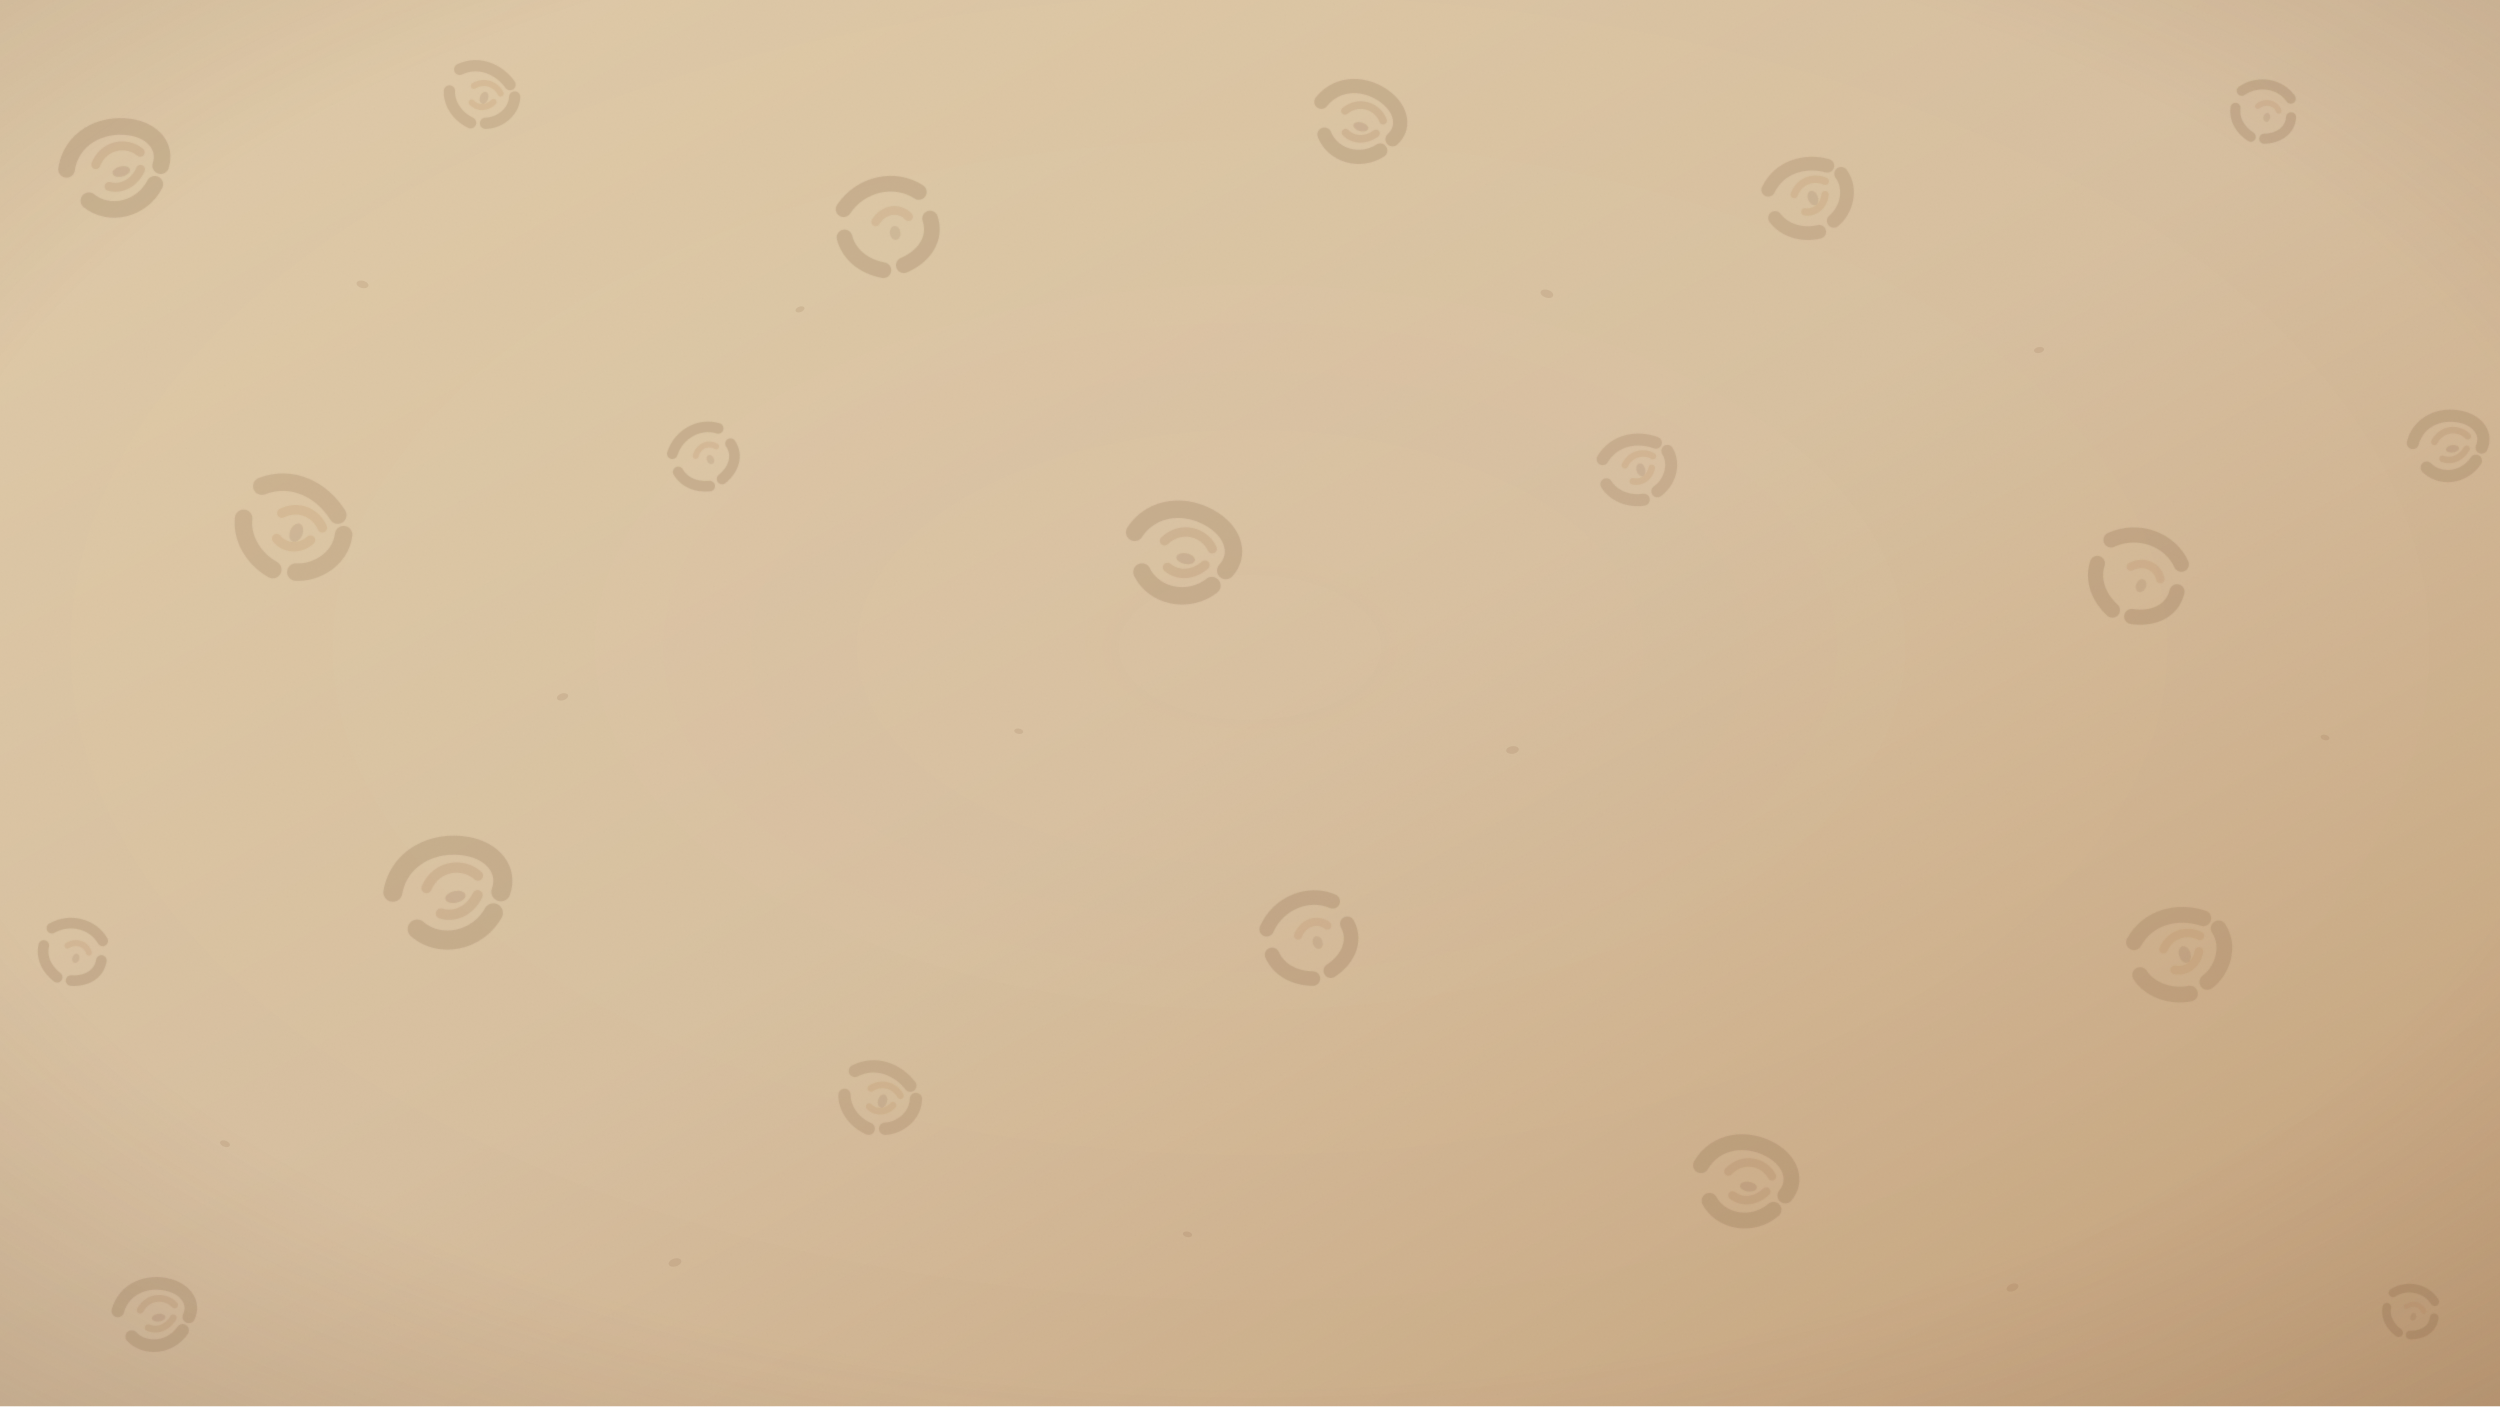
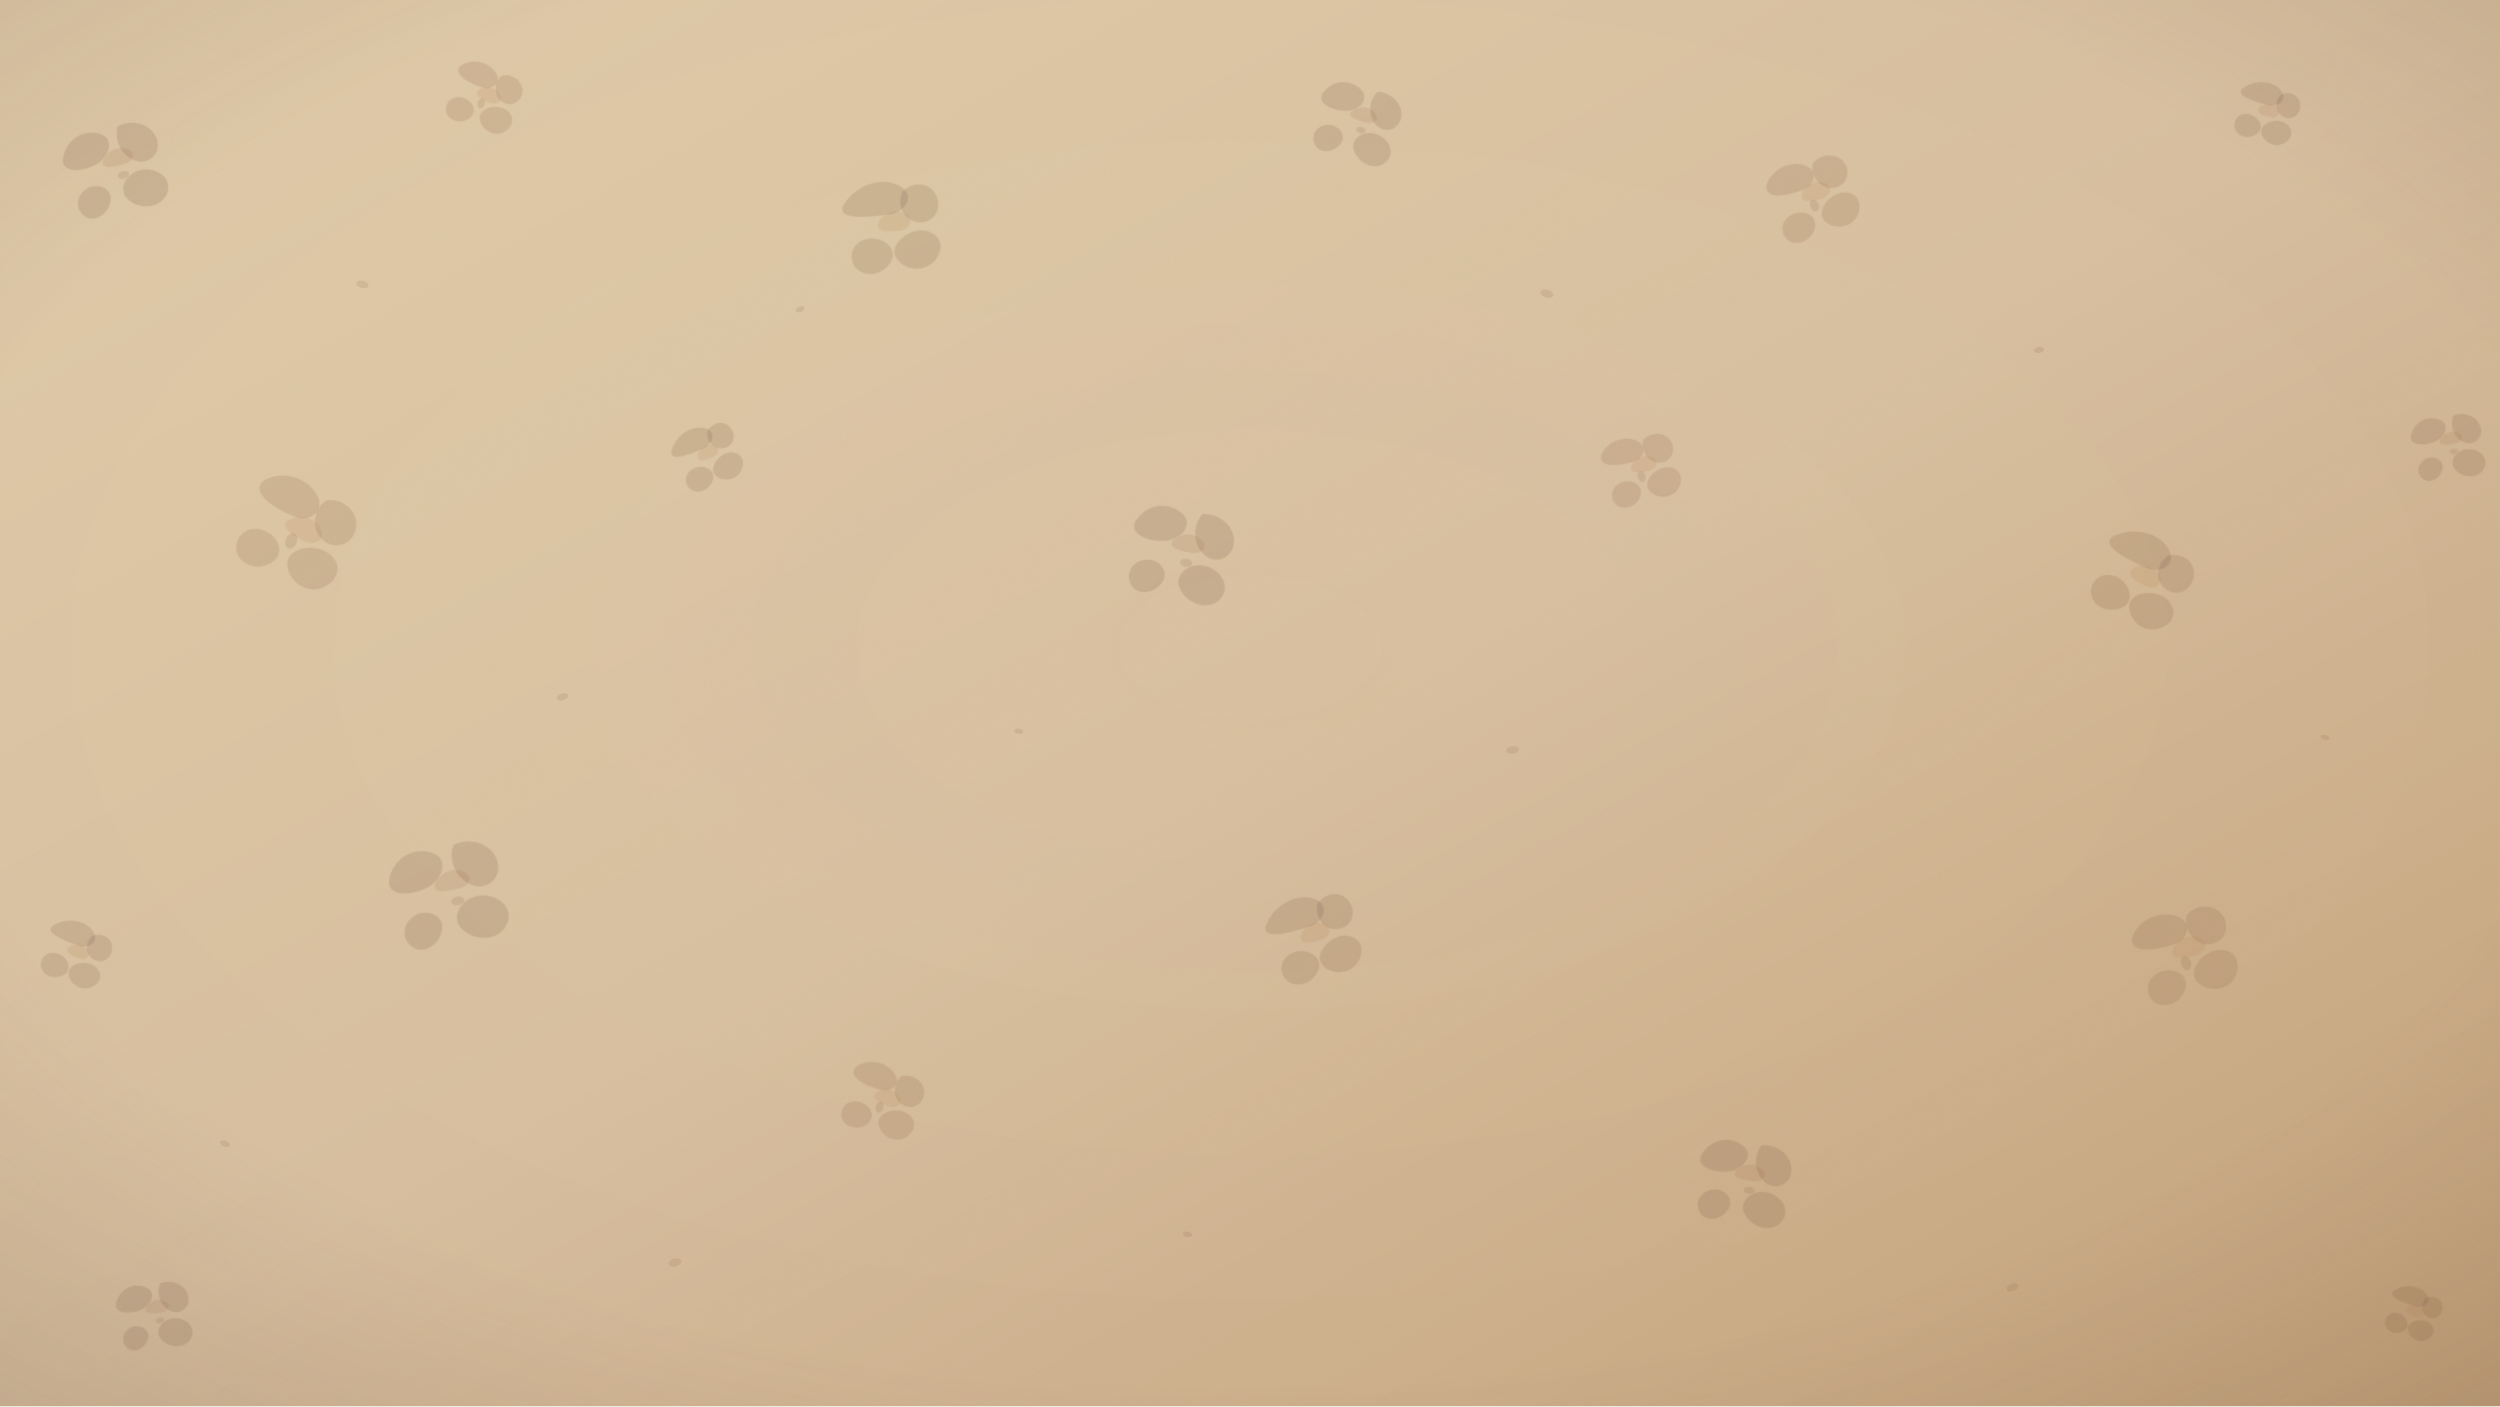
<svg xmlns="http://www.w3.org/2000/svg" viewBox="0 0 1600 900" preserveAspectRatio="xMidYMid slice">
  <defs>
    <linearGradient id="sand" x1="0" y1="0" x2="1" y2="1">
      <stop offset="0" stop-color="#e1ccaa" />
      <stop offset="0.5" stop-color="#d8c0a0" />
      <stop offset="1" stop-color="#c5a27b" />
    </linearGradient>
    <radialGradient id="edge" cx="50%" cy="46%" r="78%">
      <stop offset="0" stop-color="#fff5df" stop-opacity="0" />
      <stop offset="0.68" stop-color="#6e4c35" stop-opacity="0.02" />
      <stop offset="1" stop-color="#5c402e" stop-opacity="0.2" />
    </radialGradient>
    <filter id="grain" x="-8%" y="-8%" width="116%" height="116%">
      <feTurbulence type="fractalNoise" baseFrequency="0.7" numOctaves="2" seed="31" />
      <feColorMatrix type="saturate" values="0" />
      <feComponentTransfer>
        <feFuncA type="table" tableValues="0 0.055" />
      </feComponentTransfer>
    </filter>
    <filter id="soft" x="-12%" y="-12%" width="124%" height="124%">
      <feGaussianBlur stdDeviation="0.55" />
    </filter>
-     <g id="spot-a" fill="none" stroke-linecap="round" stroke-linejoin="round">
-       <path d="M-42-10C-33-32-8-39 14-30C31-23 38-8 30 5" stroke="#76543c" stroke-width="13" opacity=".2" />
-       <path d="M22 18C7 35-19 34-31 18" stroke="#76543c" stroke-width="13" opacity=".2" />
-       <path d="M-19-8C-9-22 9-20 17-9" stroke="#9a6d47" stroke-width="7" opacity=".18" />
-       <path d="M14 4C7 13-4 16-13 11" stroke="#9a6d47" stroke-width="7" opacity=".18" />
-       <ellipse cx="-1" cy="2" rx="7" ry="4" fill="#795538" stroke="none" opacity=".16" />
+     <g id="spot-a">
+       <path d="M-43-18C-37-34-19-38-8-29C-1-23-7-11-19-8C-31-5-46-8-43-18Z" fill="#76543c" opacity=".18" />
+       <path d="M5-33C18-36 31-28 32-16C33-7 25 1 15-2C4-6-2-21 5-33Z" fill="#76543c" opacity=".18" />
+       <path d="M18 5C30 8 36 19 29 28C21 38 4 34-2 23C-7 13 5 2 18 5Z" fill="#76543c" opacity=".18" />
+       <path d="M-28 8C-39 10-44 21-37 29C-31 36-19 32-15 23C-11 15-18 7-28 8Z" fill="#76543c" opacity=".18" />
+       <path d="M-13-9C-7-18 4-18 10-12C13-8 9-3 2-3C-5-3-16-3-13-9Z" fill="#9a6d47" opacity=".16" />
+       <ellipse cx="0" cy="5" rx="4.5" ry="3" fill="#795538" opacity=".14" />
    </g>
-     <g id="spot-b" fill="none" stroke-linecap="round" stroke-linejoin="round">
-       <path d="M-31-18C-16-32 5-30 20-19" stroke="#805a3d" stroke-width="11" opacity=".19" />
-       <path d="M28-9C32 6 21 20 9 24" stroke="#805a3d" stroke-width="11" opacity=".19" />
-       <path d="M-5 28C-20 26-31 16-34 5" stroke="#805a3d" stroke-width="11" opacity=".19" />
-       <path d="M-13-7C-5-16 7-15 14-8" stroke="#b27b4d" stroke-width="6" opacity=".17" />
-       <path d="M10 2C6 10-3 13-10 9" stroke="#b27b4d" stroke-width="6" opacity=".17" />
-       <ellipse cx="0" cy="1" rx="4" ry="6" fill="#765139" stroke="none" opacity=".14" />
+     <g id="spot-b">
+       <path d="M-31-22C-21-34-3-33 5-24C11-17 5-8-5-8C-18-8-37-11-31-22Z" fill="#805a3d" opacity=".17" />
+       <path d="M10-25C21-31 34-24 34-13C34-4 26 2 17-1C8-4 4-17 10-25Z" fill="#805a3d" opacity=".17" />
+       <path d="M21 5C33 6 37 17 29 26C21 35 6 31 2 21C-1 13 10 4 21 5Z" fill="#805a3d" opacity=".17" />
+       <path d="M-14 8C-25 5-34 12-32 22C-30 32-15 34-8 25C-3 19-5 11-14 8Z" fill="#805a3d" opacity=".17" />
+       <path d="M-7-5C0-13 11-11 15-5C18 0 12 5 5 4C-3 3-12 1-7-5Z" fill="#b27b4d" opacity=".15" />
+       <ellipse cx="-1" cy="7" rx="3.5" ry="5" fill="#765139" opacity=".13" />
    </g>
-     <g id="spot-c" fill="none" stroke-linecap="round" stroke-linejoin="round">
-       <path d="M-25-14C-13-27 7-28 19-17" stroke="#6e4b34" stroke-width="9" opacity=".18" />
-       <path d="M23-1C25 11 16 20 4 23" stroke="#6e4b34" stroke-width="9" opacity=".18" />
-       <path d="M-8 24C-19 20-26 12-27 2" stroke="#6e4b34" stroke-width="9" opacity=".18" />
-       <path d="M-8-4C-2-11 7-10 11-4" stroke="#a97247" stroke-width="5" opacity=".16" />
-       <ellipse cx="2" cy="4" rx="3" ry="4" fill="#6e4b34" stroke="none" opacity=".12" />
+     <g id="spot-c">
+       <path d="M-25-16C-15-28 2-29 10-21C16-15 10-7 1-7C-10-7-30-8-25-16Z" fill="#6e4b34" opacity=".16" />
+       <path d="M10-19C20-25 29-19 29-10C29-3 23 2 16 0C8-2 5-12 10-19Z" fill="#6e4b34" opacity=".16" />
+       <path d="M18 5C28 8 29 17 22 23C14 30 2 25 0 17C-2 10 10 3 18 5Z" fill="#6e4b34" opacity=".16" />
+       <path d="M-12 5C-21 4-27 11-24 19C-20 27-9 27-3 20C2 14-4 6-12 5Z" fill="#6e4b34" opacity=".16" />
+       <path d="M-6-4C0-10 8-9 11-4C13 0 9 4 3 3C-3 3-10 1-6-4Z" fill="#a97247" opacity=".14" />
    </g>
    <g id="freckle" fill="#805b3d" opacity=".14">
      <ellipse cx="0" cy="0" rx="6" ry="3.6" />
    </g>
  </defs>
  <rect width="1600" height="900" fill="url(#sand)" />
  <rect width="1600" height="900" fill="url(#edge)" />
  <rect width="1600" height="900" filter="url(#grain)" opacity=".55" />
  <g filter="url(#soft)">
    <use href="#spot-a" transform="translate(78 108) rotate(-14) scale(.82)" />
    <use href="#spot-b" transform="translate(310 62) rotate(18) scale(.66)" />
    <use href="#spot-c" transform="translate(570 145) rotate(-9) scale(1.12)" />
    <use href="#spot-a" transform="translate(872 80) rotate(16) scale(.7)" />
    <use href="#spot-b" transform="translate(1160 126) rotate(-21) scale(.8)" />
    <use href="#spot-c" transform="translate(1450 72) rotate(13) scale(.72)" />
    <use href="#spot-b" transform="translate(190 340) rotate(22) scale(1.02)" />
    <use href="#spot-c" transform="translate(452 292) rotate(-25) scale(.76)" />
    <use href="#spot-a" transform="translate(760 356) rotate(11) scale(.86)" />
    <use href="#spot-b" transform="translate(1050 300) rotate(-16) scale(.7)" />
    <use href="#spot-c" transform="translate(1370 370) rotate(23) scale(1.08)" />
    <use href="#spot-a" transform="translate(1570 286) rotate(-8) scale(.6)" />
    <use href="#spot-c" transform="translate(48 610) rotate(18) scale(.76)" />
    <use href="#spot-a" transform="translate(292 572) rotate(-12) scale(.94)" />
    <use href="#spot-b" transform="translate(565 704) rotate(16) scale(.72)" />
    <use href="#spot-c" transform="translate(840 600) rotate(-19) scale(1.04)" />
    <use href="#spot-a" transform="translate(1120 758) rotate(8) scale(.78)" />
    <use href="#spot-b" transform="translate(1398 610) rotate(-18) scale(.92)" />
    <use href="#spot-c" transform="translate(1544 840) rotate(16) scale(.62)" />
    <use href="#spot-a" transform="translate(102 842) rotate(-7) scale(.62)" />
  </g>
  <g>
    <use href="#freckle" transform="translate(232 182) rotate(14) scale(.65)" />
    <use href="#freckle" transform="translate(512 198) rotate(-21) scale(.5)" />
    <use href="#freckle" transform="translate(990 188) rotate(18) scale(.7)" />
    <use href="#freckle" transform="translate(1305 224) rotate(-12) scale(.54)" />
    <use href="#freckle" transform="translate(360 446) rotate(-17) scale(.62)" />
    <use href="#freckle" transform="translate(652 468) rotate(10) scale(.48)" />
    <use href="#freckle" transform="translate(968 480) rotate(-8) scale(.68)" />
    <use href="#freckle" transform="translate(1488 472) rotate(15) scale(.48)" />
    <use href="#freckle" transform="translate(144 732) rotate(21) scale(.55)" />
    <use href="#freckle" transform="translate(432 808) rotate(-17) scale(.7)" />
    <use href="#freckle" transform="translate(760 790) rotate(12) scale(.5)" />
    <use href="#freckle" transform="translate(1288 824) rotate(-22) scale(.66)" />
  </g>
</svg>
